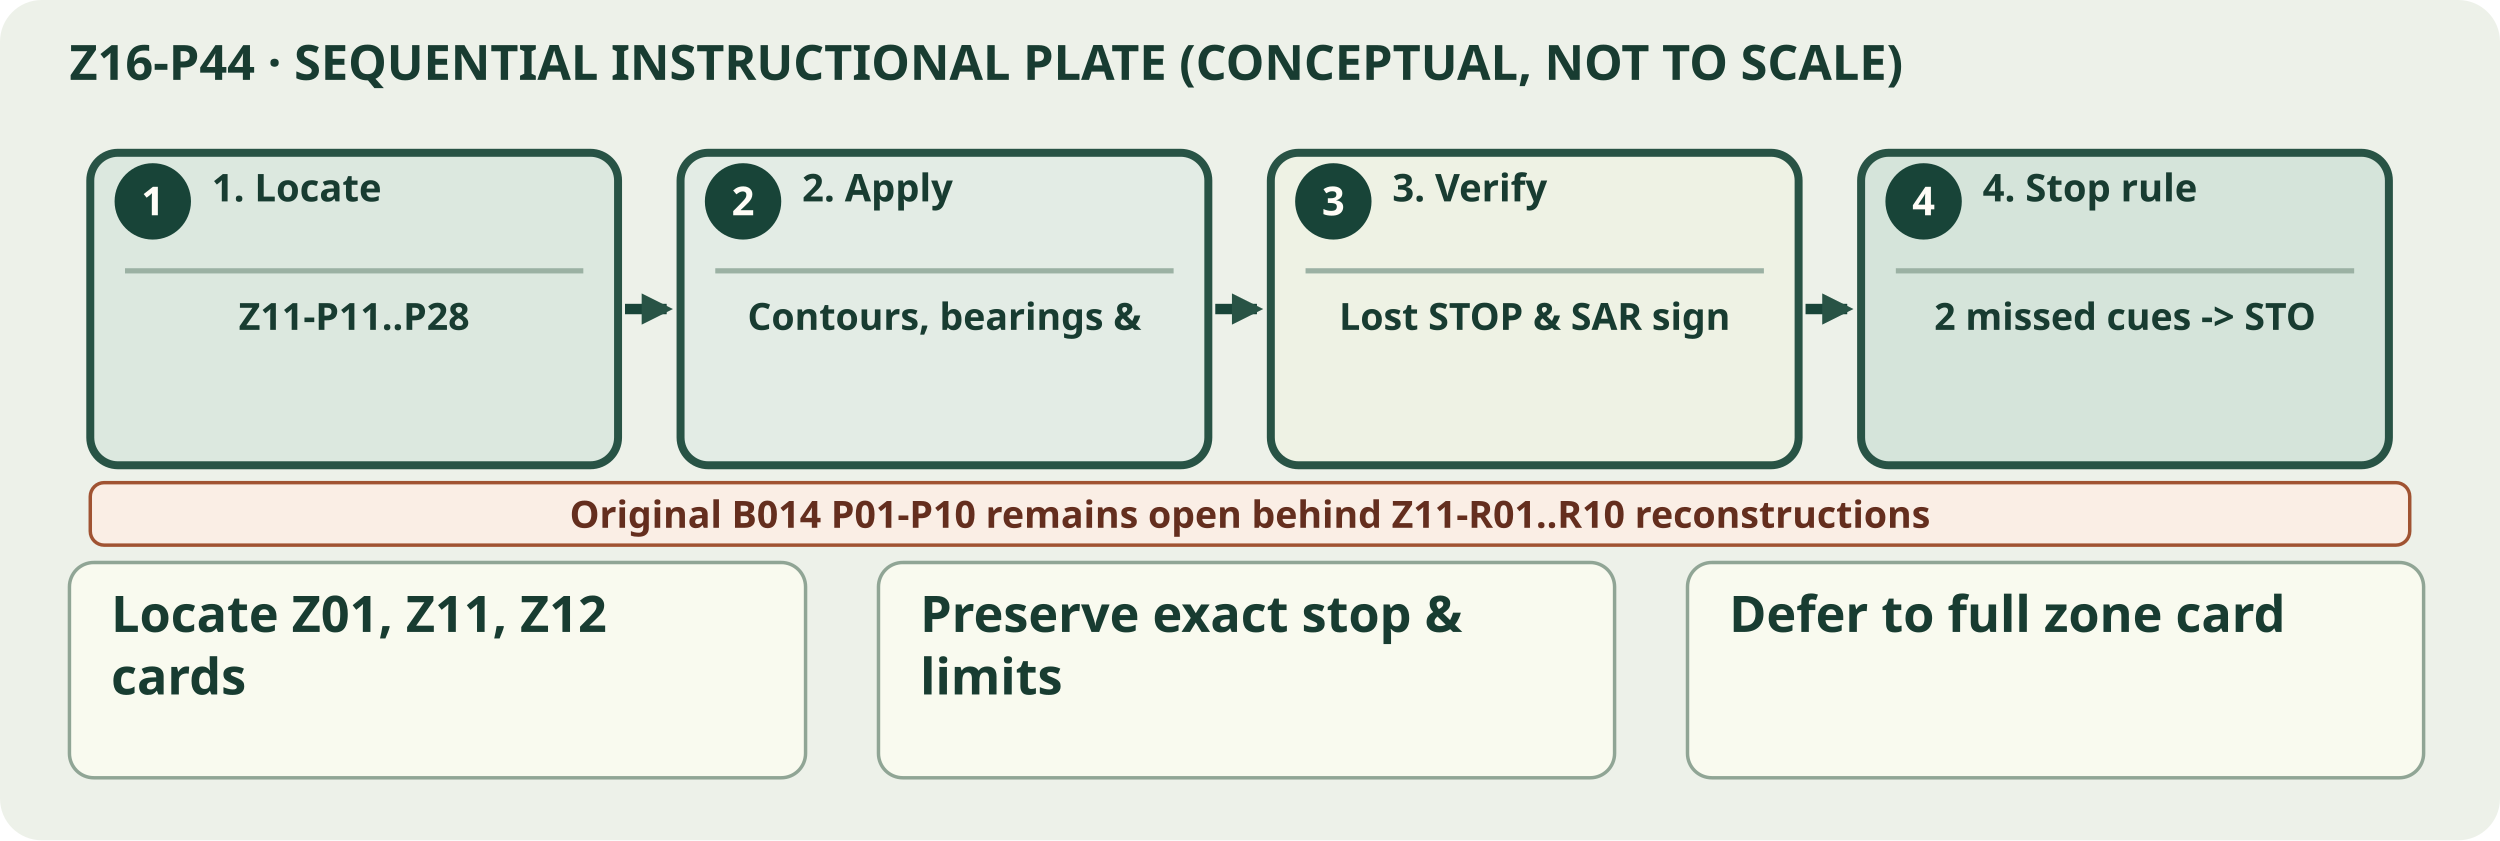
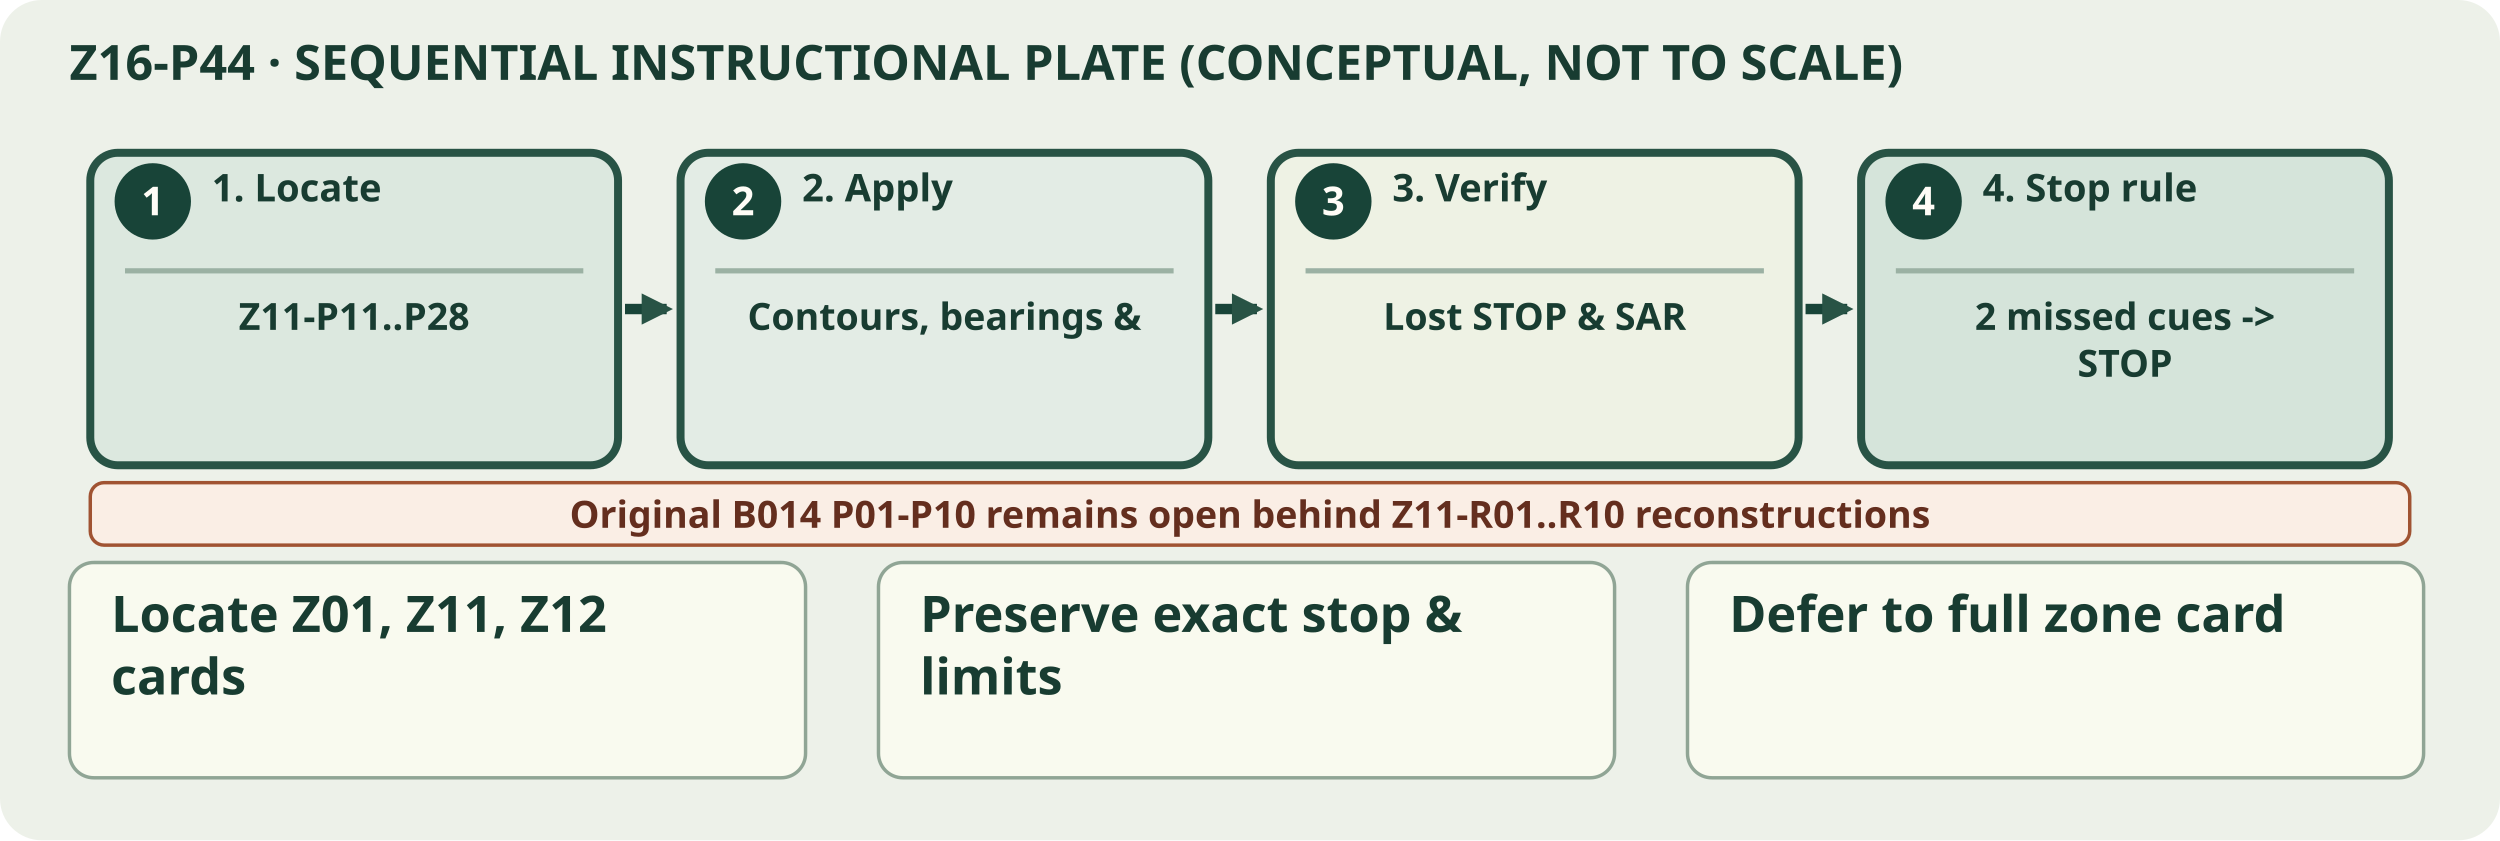
<svg xmlns="http://www.w3.org/2000/svg" viewBox="0 0 720 242" role="img" aria-labelledby="title desc">
  <defs>
    <marker id="arrow" viewBox="0 0 10 10" markerWidth="3" markerHeight="3" refX="8" refY="5" orient="auto">
      <path d="M0 0L10 5 0 10Z" fill="#285345" />
    </marker>
  </defs>
  <rect width="720" height="242" rx="12" fill="#edf1e9" />
  <g font-family="system-ui,sans-serif" font-size="14.5" font-weight="650" fill="#183c31">
    <text x="20" y="23" font-size="14" font-weight="700" fill="#183c31" text-anchor="start">Z16-P44 · SEQUENTIAL INSTRUCTIONAL PLATE (CONCEPTUAL, NOT TO SCALE)</text>
    <g id="sequence-plate-z16_q44-artwork">
      <rect x="26" y="44" width="152" height="90" rx="8" fill="#dce8df" stroke="#285345" stroke-width="2.3" />
      <circle cx="44" cy="58" r="11" fill="#184438" />
      <text x="44" y="62" font-size="11.5" font-weight="650" fill="#fffdf7" text-anchor="middle">1</text>
      <text x="61" y="58" font-size="11" font-weight="700" fill="#183c31" text-anchor="start">1. Locate</text>
      <path d="M36 78h132" stroke="#9bb1a3" stroke-width="1.5" />
      <text x="102.0" y="95.0" font-size="10.8" font-weight="600" fill="#183c31" text-anchor="middle">Z11-P11..P28</text>
      <path d="M180 89h12" stroke="#184438" stroke-width="3" marker-end="url(#arrow)" />
      <rect x="196" y="44" width="152" height="90" rx="8" fill="#e3ece5" stroke="#285345" stroke-width="2.3" />
      <circle cx="214" cy="58" r="11" fill="#184438" />
      <text x="214" y="62" font-size="11.5" font-weight="650" fill="#fffdf7" text-anchor="middle">2</text>
      <text x="231" y="58" font-size="11" font-weight="700" fill="#183c31" text-anchor="start">2. Apply</text>
      <path d="M206 78h132" stroke="#9bb1a3" stroke-width="1.5" />
      <text x="272.0" y="95.0" font-size="10.8" font-weight="600" fill="#183c31" text-anchor="middle">Contours, bearings &amp;</text>
      <path d="M350 89h12" stroke="#184438" stroke-width="3" marker-end="url(#arrow)" />
      <rect x="366" y="44" width="152" height="90" rx="8" fill="#eef2e4" stroke="#285345" stroke-width="2.3" />
      <circle cx="384" cy="58" r="11" fill="#184438" />
      <text x="384" y="62" font-size="11.5" font-weight="650" fill="#fffdf7" text-anchor="middle">3</text>
      <text x="401" y="58" font-size="11" font-weight="700" fill="#183c31" text-anchor="start">3. Verify</text>
      <path d="M376 78h132" stroke="#9bb1a3" stroke-width="1.5" />
-       <text x="442.0" y="95.0" font-size="10.8" font-weight="600" fill="#183c31" text-anchor="middle">Lost STOP &amp; SAR sign</text>
+       <text x="442.0" y="95.0" font-size="10.8" font-weight="600" fill="#183c31" text-anchor="middle">Lost STOP &amp; SAR</text>
      <path d="M520 89h12" stroke="#184438" stroke-width="3" marker-end="url(#arrow)" />
      <rect x="536" y="44" width="152" height="90" rx="8" fill="#d5e4da" stroke="#285345" stroke-width="2.3" />
      <circle cx="554" cy="58" r="11" fill="#184438" />
      <text x="554" y="62" font-size="11.5" font-weight="650" fill="#fffdf7" text-anchor="middle">4</text>
      <text x="571" y="58" font-size="11" font-weight="700" fill="#183c31" text-anchor="start">4. Stop rule</text>
      <path d="M546 78h132" stroke="#9bb1a3" stroke-width="1.5" />
-       <text x="612.0" y="95.0" font-size="10.8" font-weight="600" fill="#183c31" text-anchor="middle">2 missed cues -&gt; STO</text>
+       <text x="612.0" y="95.0" font-size="10.8" font-weight="600" fill="#183c31" text-anchor="middle">2 missed cues -&gt;</text>
+       <text x="612.0" y="108.5" font-size="10.8" font-weight="600" fill="#183c31" text-anchor="middle">STOP</text>
      <rect x="26" y="139" width="668" height="18" rx="4" fill="#faeee5" stroke="#a05332" />
      <text x="360" y="152" font-size="10.8" font-weight="650" fill="#642e1e" text-anchor="middle">Original B014 P01-P10 remains open behind Z11-R01..R10 reconstructions</text>
    </g>
    <g id="stage-panels">
      <rect x="20" y="162" width="212" height="62" rx="7" fill="#f9faef" stroke="#90a595" />
      <text x="32" y="182" font-size="14.5" font-weight="650" fill="#183c31" text-anchor="start">Locate Z01, Z11, Z12</text>
      <text x="32" y="200" font-size="14.5" font-weight="650" fill="#183c31" text-anchor="start">cards</text>
      <rect x="253" y="162" width="212" height="62" rx="7" fill="#f9faef" stroke="#90a595" />
      <text x="265" y="182" font-size="14.5" font-weight="650" fill="#183c31" text-anchor="start">Preserve exact stop &amp;</text>
      <text x="265" y="200" font-size="14.5" font-weight="650" fill="#183c31" text-anchor="start">limits</text>
      <rect x="486" y="162" width="212" height="62" rx="7" fill="#f9faef" stroke="#90a595" />
      <text x="498" y="182" font-size="14.5" font-weight="650" fill="#183c31" text-anchor="start">Defer to full zone card</text>
    </g>
  </g>
</svg>
